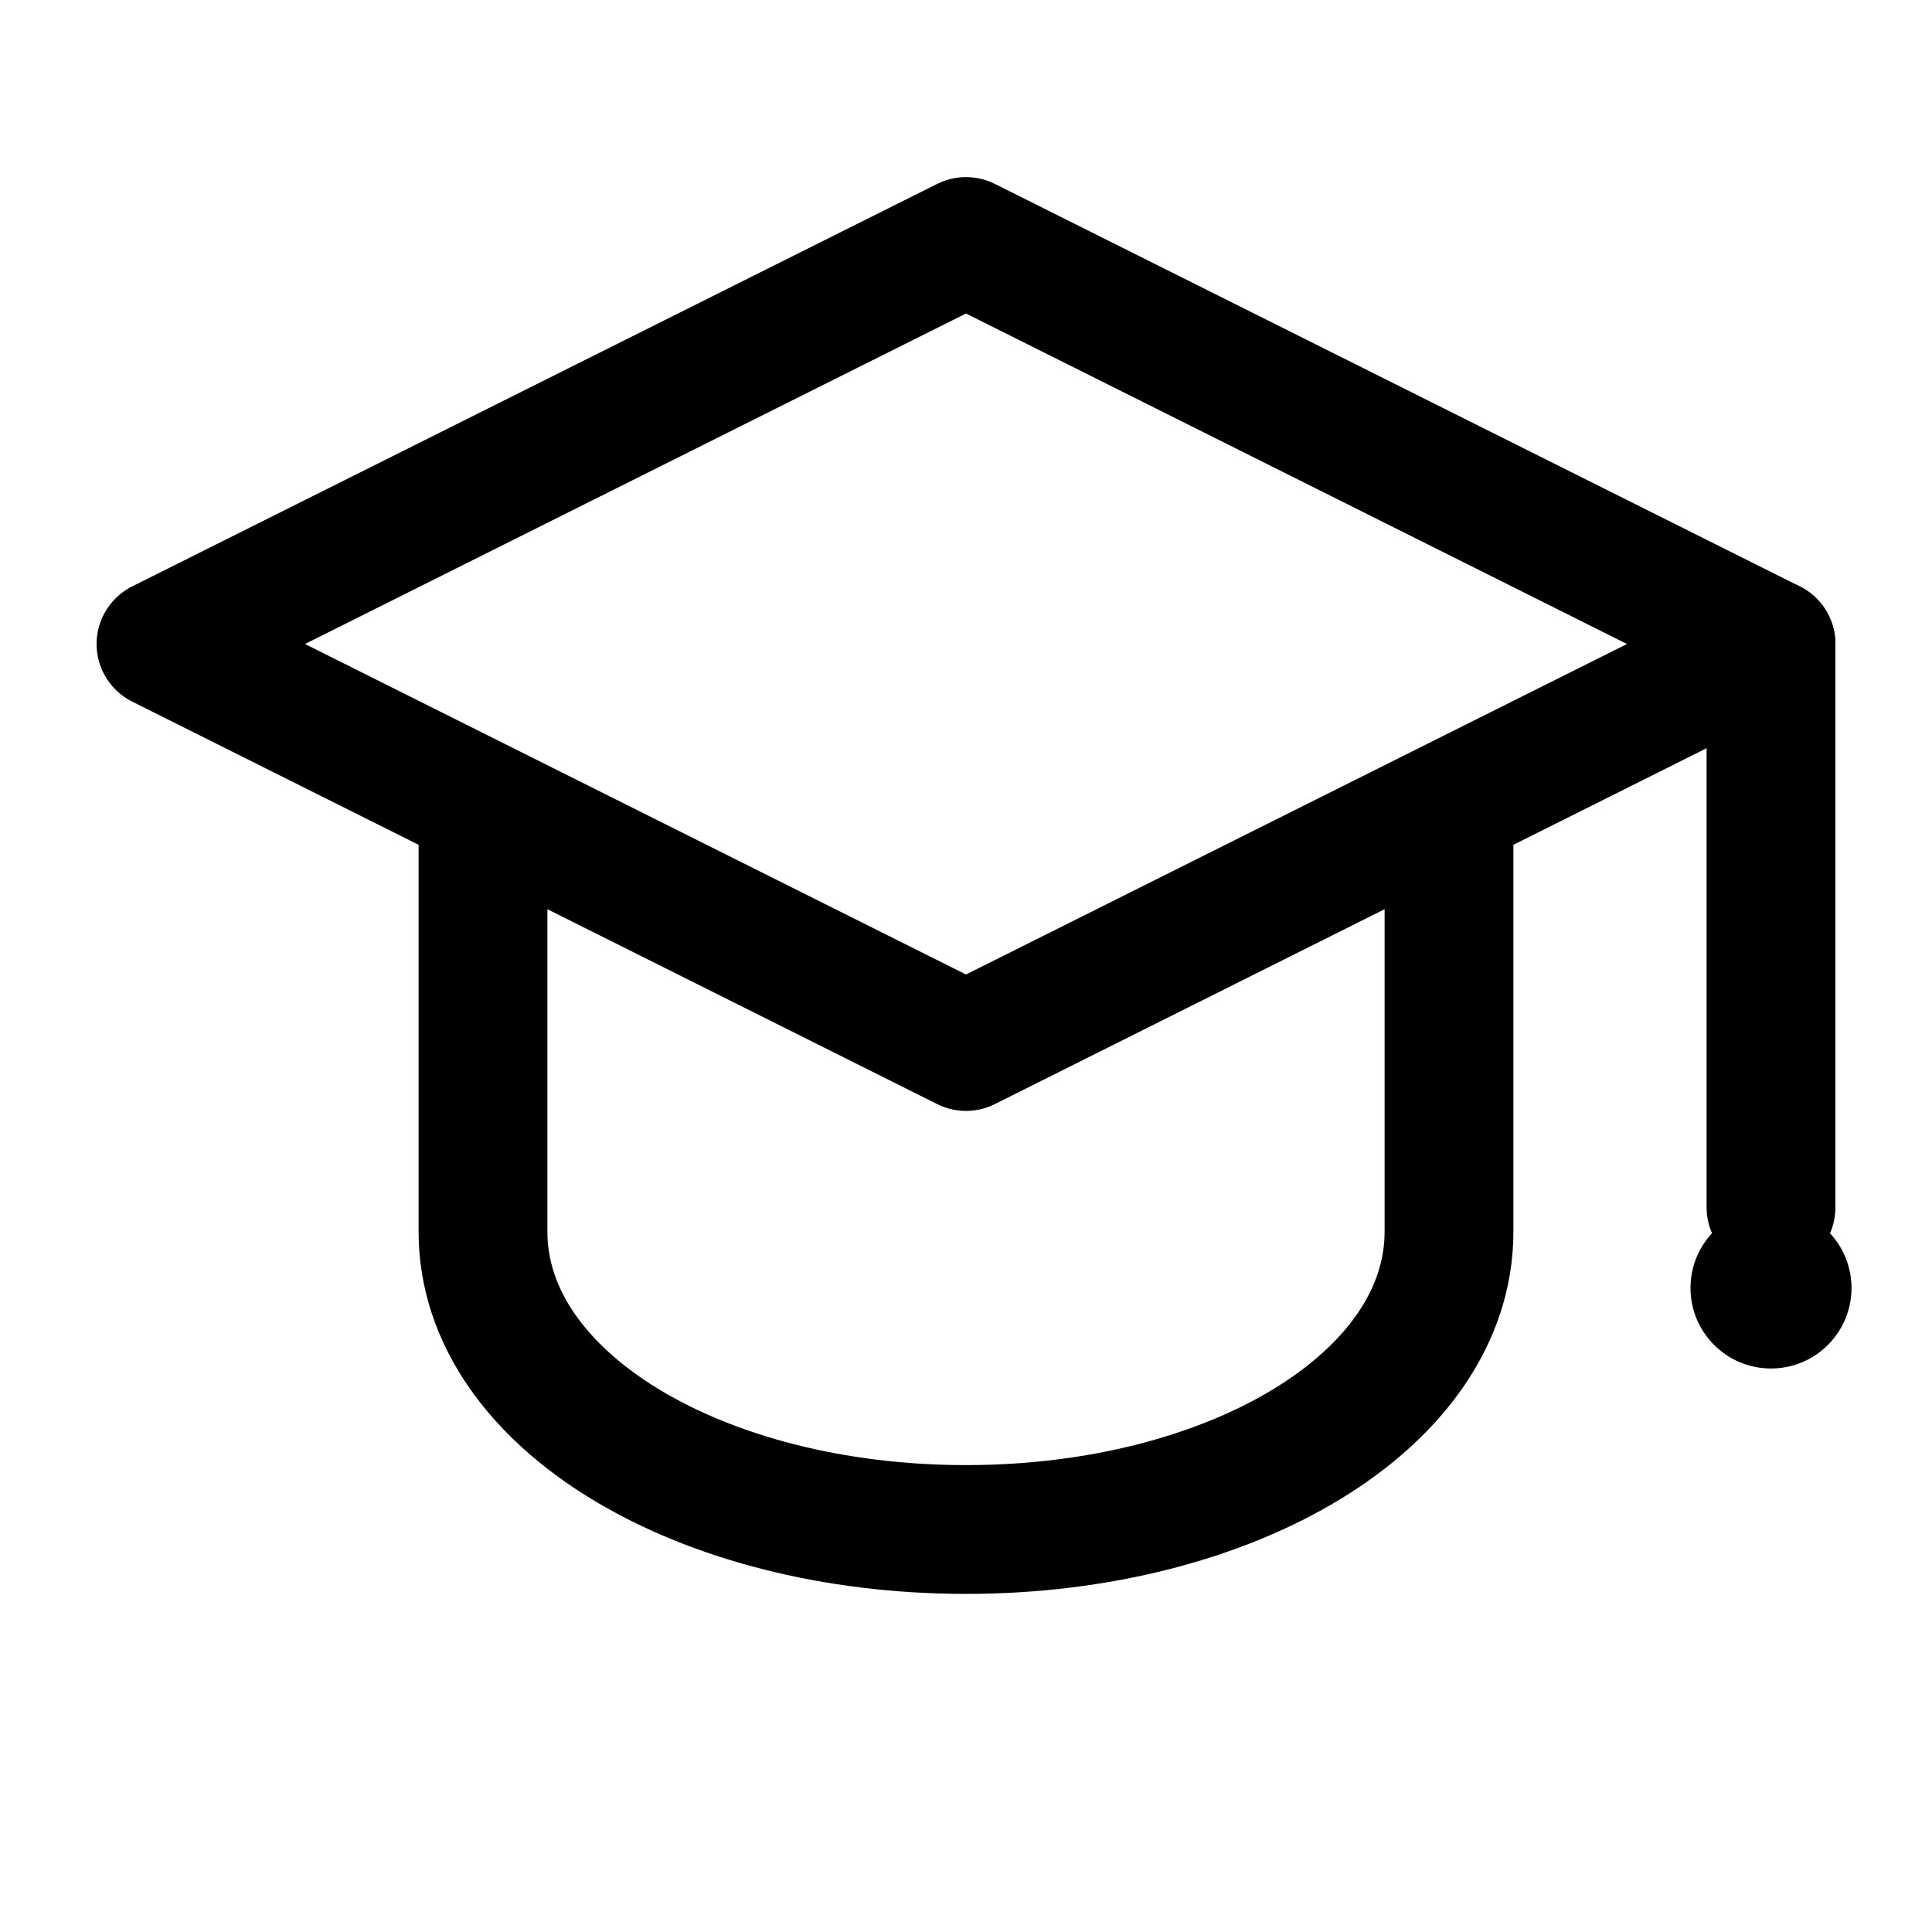
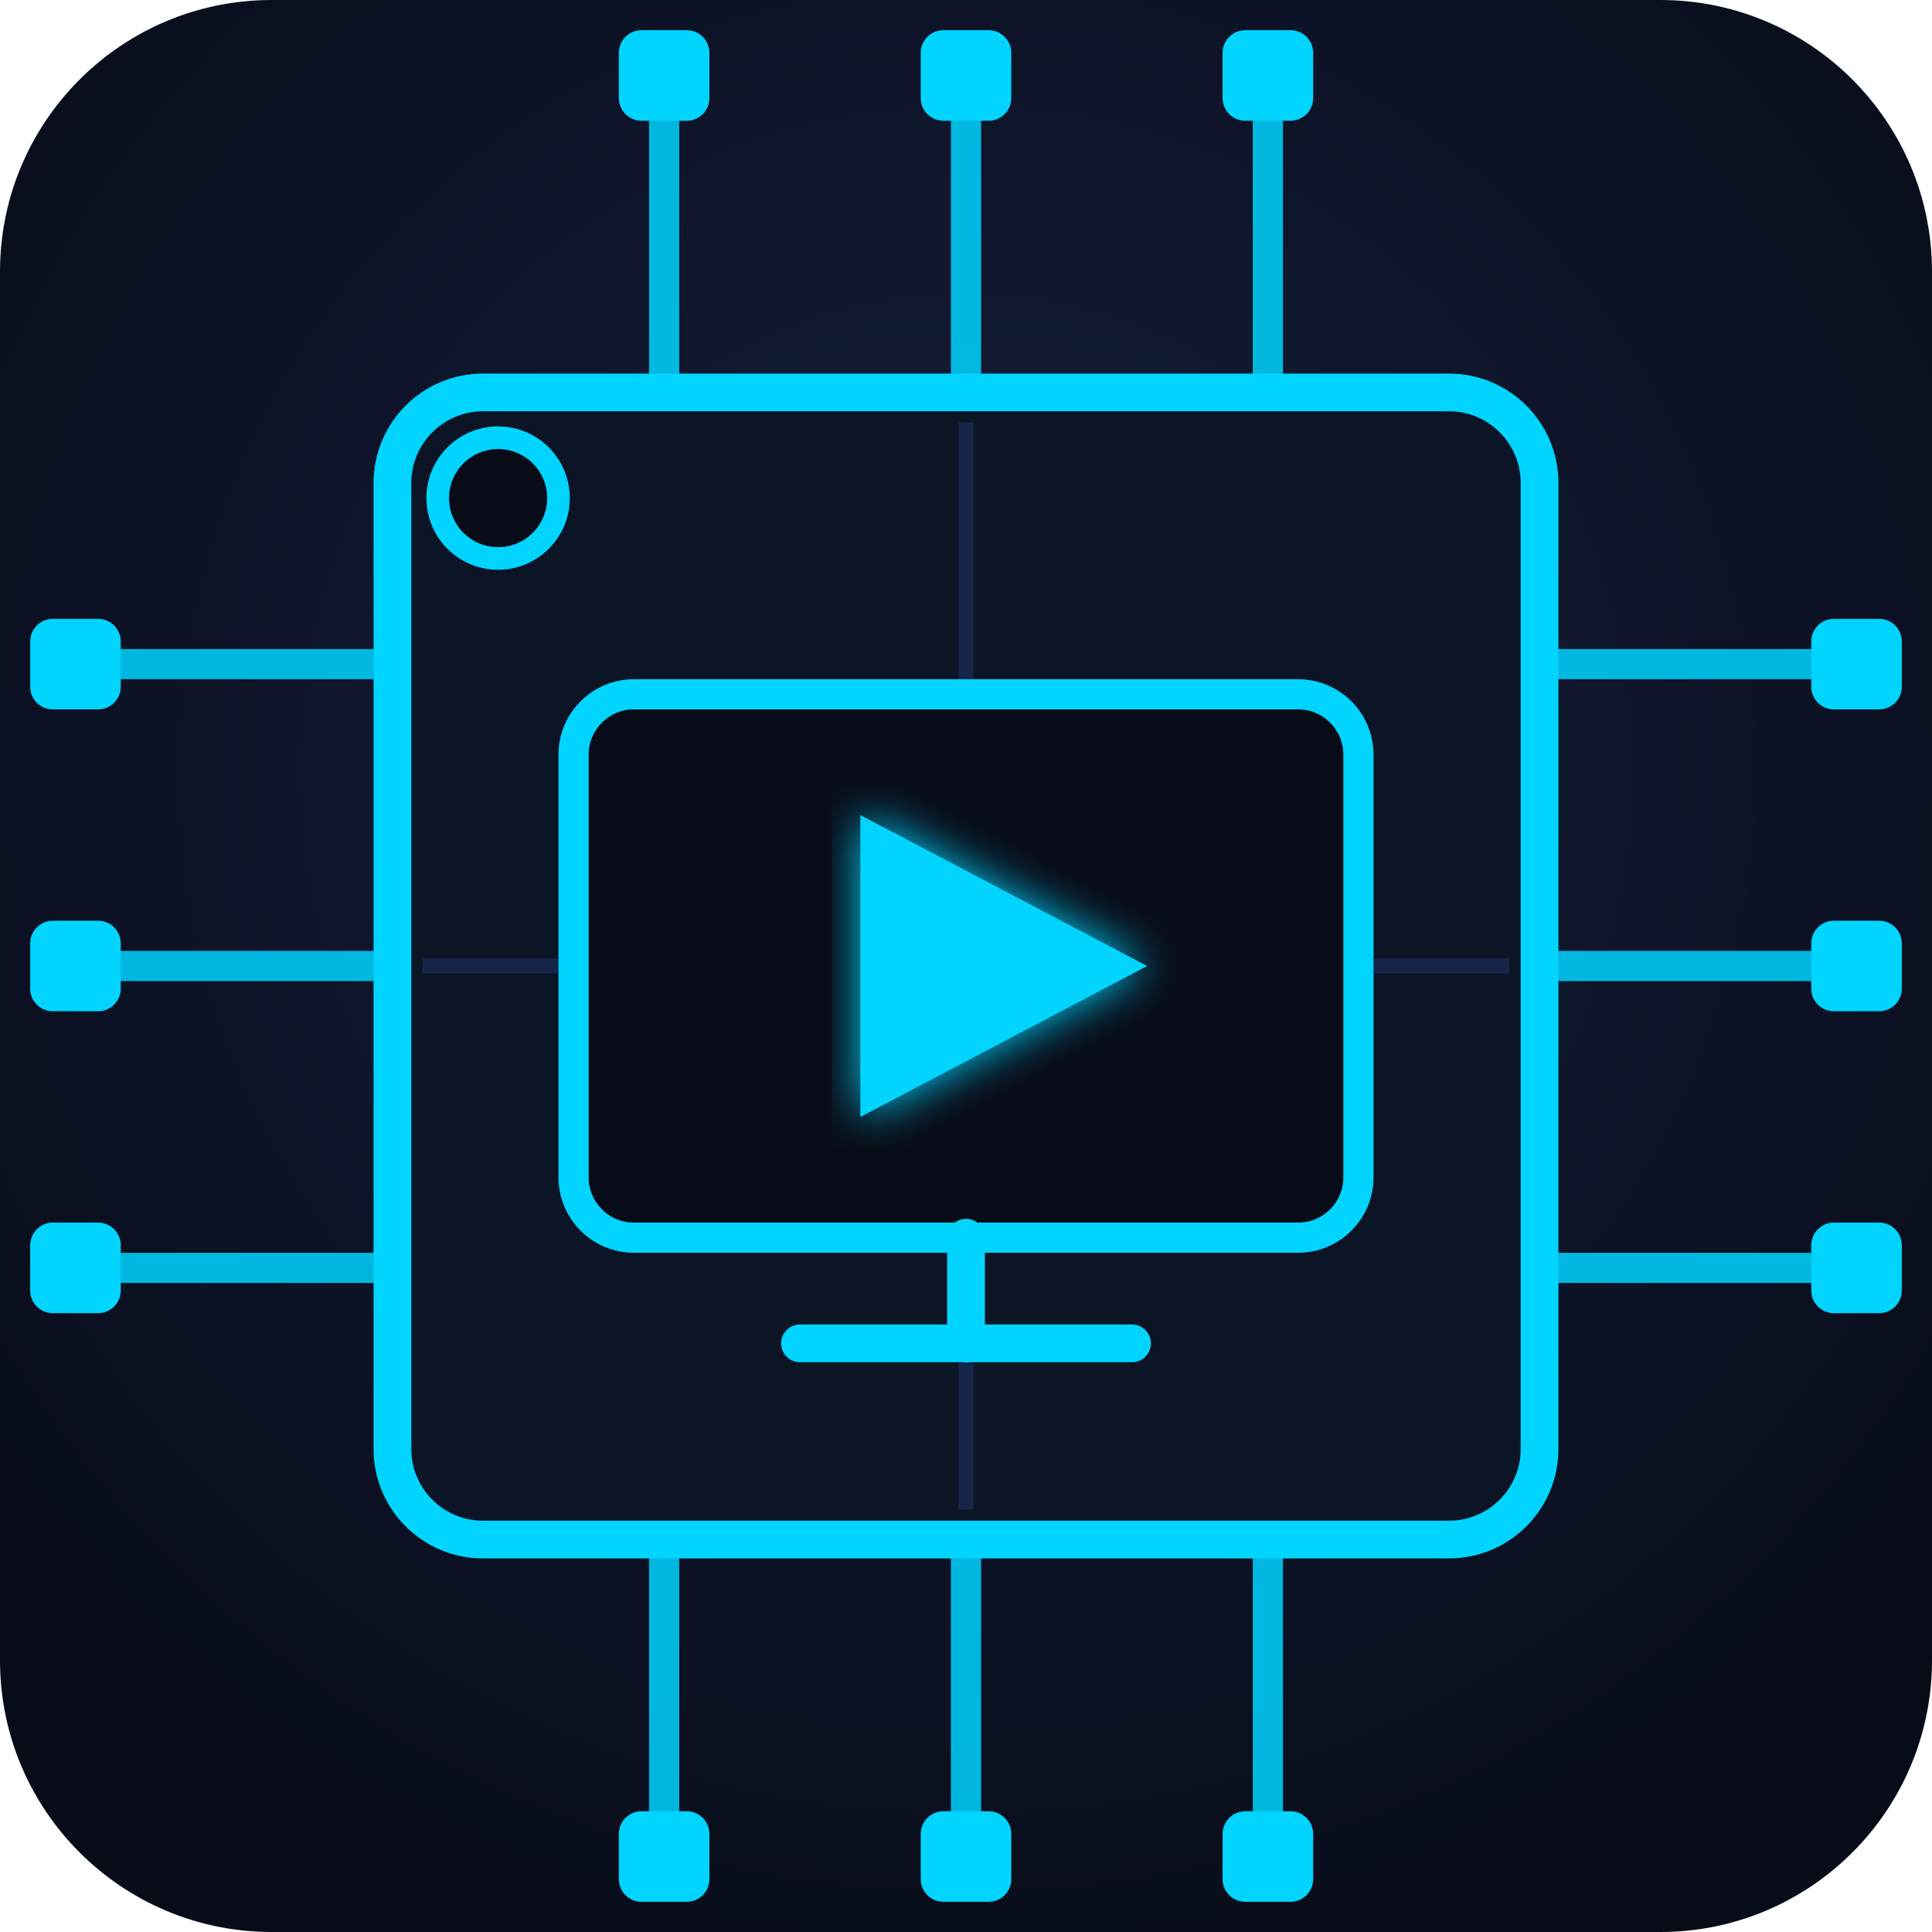
- <svg xmlns="http://www.w3.org/2000/svg" viewBox="0 0 24 24" fill="none" stroke="currentColor" stroke-width="1.6" stroke-linecap="round" stroke-linejoin="round">
-   <polygon points="12,3 22,8 12,13 2,8" stroke-linejoin="round" />
-   <path d="M6 10.5v4.8C6 17.4 8.7 19 12 19s6-1.6 6-3.7v-4.8" />
-   <line x1="22" y1="8" x2="22" y2="15" />
-   <circle cx="22" cy="16" r="1" fill="currentColor" stroke="none" />
+ <svg xmlns="http://www.w3.org/2000/svg" viewBox="0 0 128 128">
+   <defs>
+     <radialGradient id="bg" cx="50%" cy="40%" r="65%">
+       <stop offset="0%" stop-color="#152040" />
+       <stop offset="100%" stop-color="#080C18" />
+     </radialGradient>
+     <filter id="glow">
+       <feGaussianBlur stdDeviation="1.5" result="blur" />
+       <feMerge>
+         <feMergeNode in="blur" />
+         <feMergeNode in="SourceGraphic" />
+       </feMerge>
+     </filter>
+   </defs>
+   <rect width="128" height="128" rx="18" fill="url(#bg)" />
+   <line x1="4" y1="44" x2="26" y2="44" stroke="#00D4FF" stroke-width="2" opacity="0.85" />
+   <line x1="4" y1="64" x2="26" y2="64" stroke="#00D4FF" stroke-width="2" opacity="0.85" />
+   <line x1="4" y1="84" x2="26" y2="84" stroke="#00D4FF" stroke-width="2" opacity="0.85" />
+   <line x1="102" y1="44" x2="124" y2="44" stroke="#00D4FF" stroke-width="2" opacity="0.85" />
+   <line x1="102" y1="64" x2="124" y2="64" stroke="#00D4FF" stroke-width="2" opacity="0.85" />
+   <line x1="102" y1="84" x2="124" y2="84" stroke="#00D4FF" stroke-width="2" opacity="0.85" />
+   <line x1="44" y1="4" x2="44" y2="26" stroke="#00D4FF" stroke-width="2" opacity="0.85" />
+   <line x1="64" y1="4" x2="64" y2="26" stroke="#00D4FF" stroke-width="2" opacity="0.85" />
+   <line x1="84" y1="4" x2="84" y2="26" stroke="#00D4FF" stroke-width="2" opacity="0.85" />
+   <line x1="44" y1="102" x2="44" y2="124" stroke="#00D4FF" stroke-width="2" opacity="0.85" />
+   <line x1="64" y1="102" x2="64" y2="124" stroke="#00D4FF" stroke-width="2" opacity="0.85" />
+   <line x1="84" y1="102" x2="84" y2="124" stroke="#00D4FF" stroke-width="2" opacity="0.85" />
+   <rect x="2" y="41" width="6" height="6" rx="1.5" fill="#00D4FF" />
+   <rect x="2" y="61" width="6" height="6" rx="1.5" fill="#00D4FF" />
+   <rect x="2" y="81" width="6" height="6" rx="1.5" fill="#00D4FF" />
+   <rect x="120" y="41" width="6" height="6" rx="1.5" fill="#00D4FF" />
+   <rect x="120" y="61" width="6" height="6" rx="1.5" fill="#00D4FF" />
+   <rect x="120" y="81" width="6" height="6" rx="1.5" fill="#00D4FF" />
+   <rect x="41" y="2" width="6" height="6" rx="1.5" fill="#00D4FF" />
+   <rect x="61" y="2" width="6" height="6" rx="1.5" fill="#00D4FF" />
+   <rect x="81" y="2" width="6" height="6" rx="1.5" fill="#00D4FF" />
+   <rect x="41" y="120" width="6" height="6" rx="1.5" fill="#00D4FF" />
+   <rect x="61" y="120" width="6" height="6" rx="1.5" fill="#00D4FF" />
+   <rect x="81" y="120" width="6" height="6" rx="1.5" fill="#00D4FF" />
+   <rect x="26" y="26" width="76" height="76" rx="6" fill="#0B1526" stroke="#00D4FF" stroke-width="2.5" />
+   <circle cx="33" cy="33" r="4" fill="#080C18" stroke="#00D4FF" stroke-width="1.5" />
+   <line x1="64" y1="28" x2="64" y2="100" stroke="#1A3060" stroke-width="1" opacity="0.6" />
+   <line x1="28" y1="64" x2="100" y2="64" stroke="#1A3060" stroke-width="1" opacity="0.6" />
+   <rect x="38" y="46" width="52" height="36" rx="4" fill="#080C18" stroke="#00D4FF" stroke-width="2" />
+   <polygon points="57,54 57,74 76,64" fill="#00D4FF" filter="url(#glow)" />
+   <line x1="64" y1="82" x2="64" y2="89" stroke="#00D4FF" stroke-width="2.5" stroke-linecap="round" />
+   <line x1="53" y1="89" x2="75" y2="89" stroke="#00D4FF" stroke-width="2.5" stroke-linecap="round" />
</svg>
